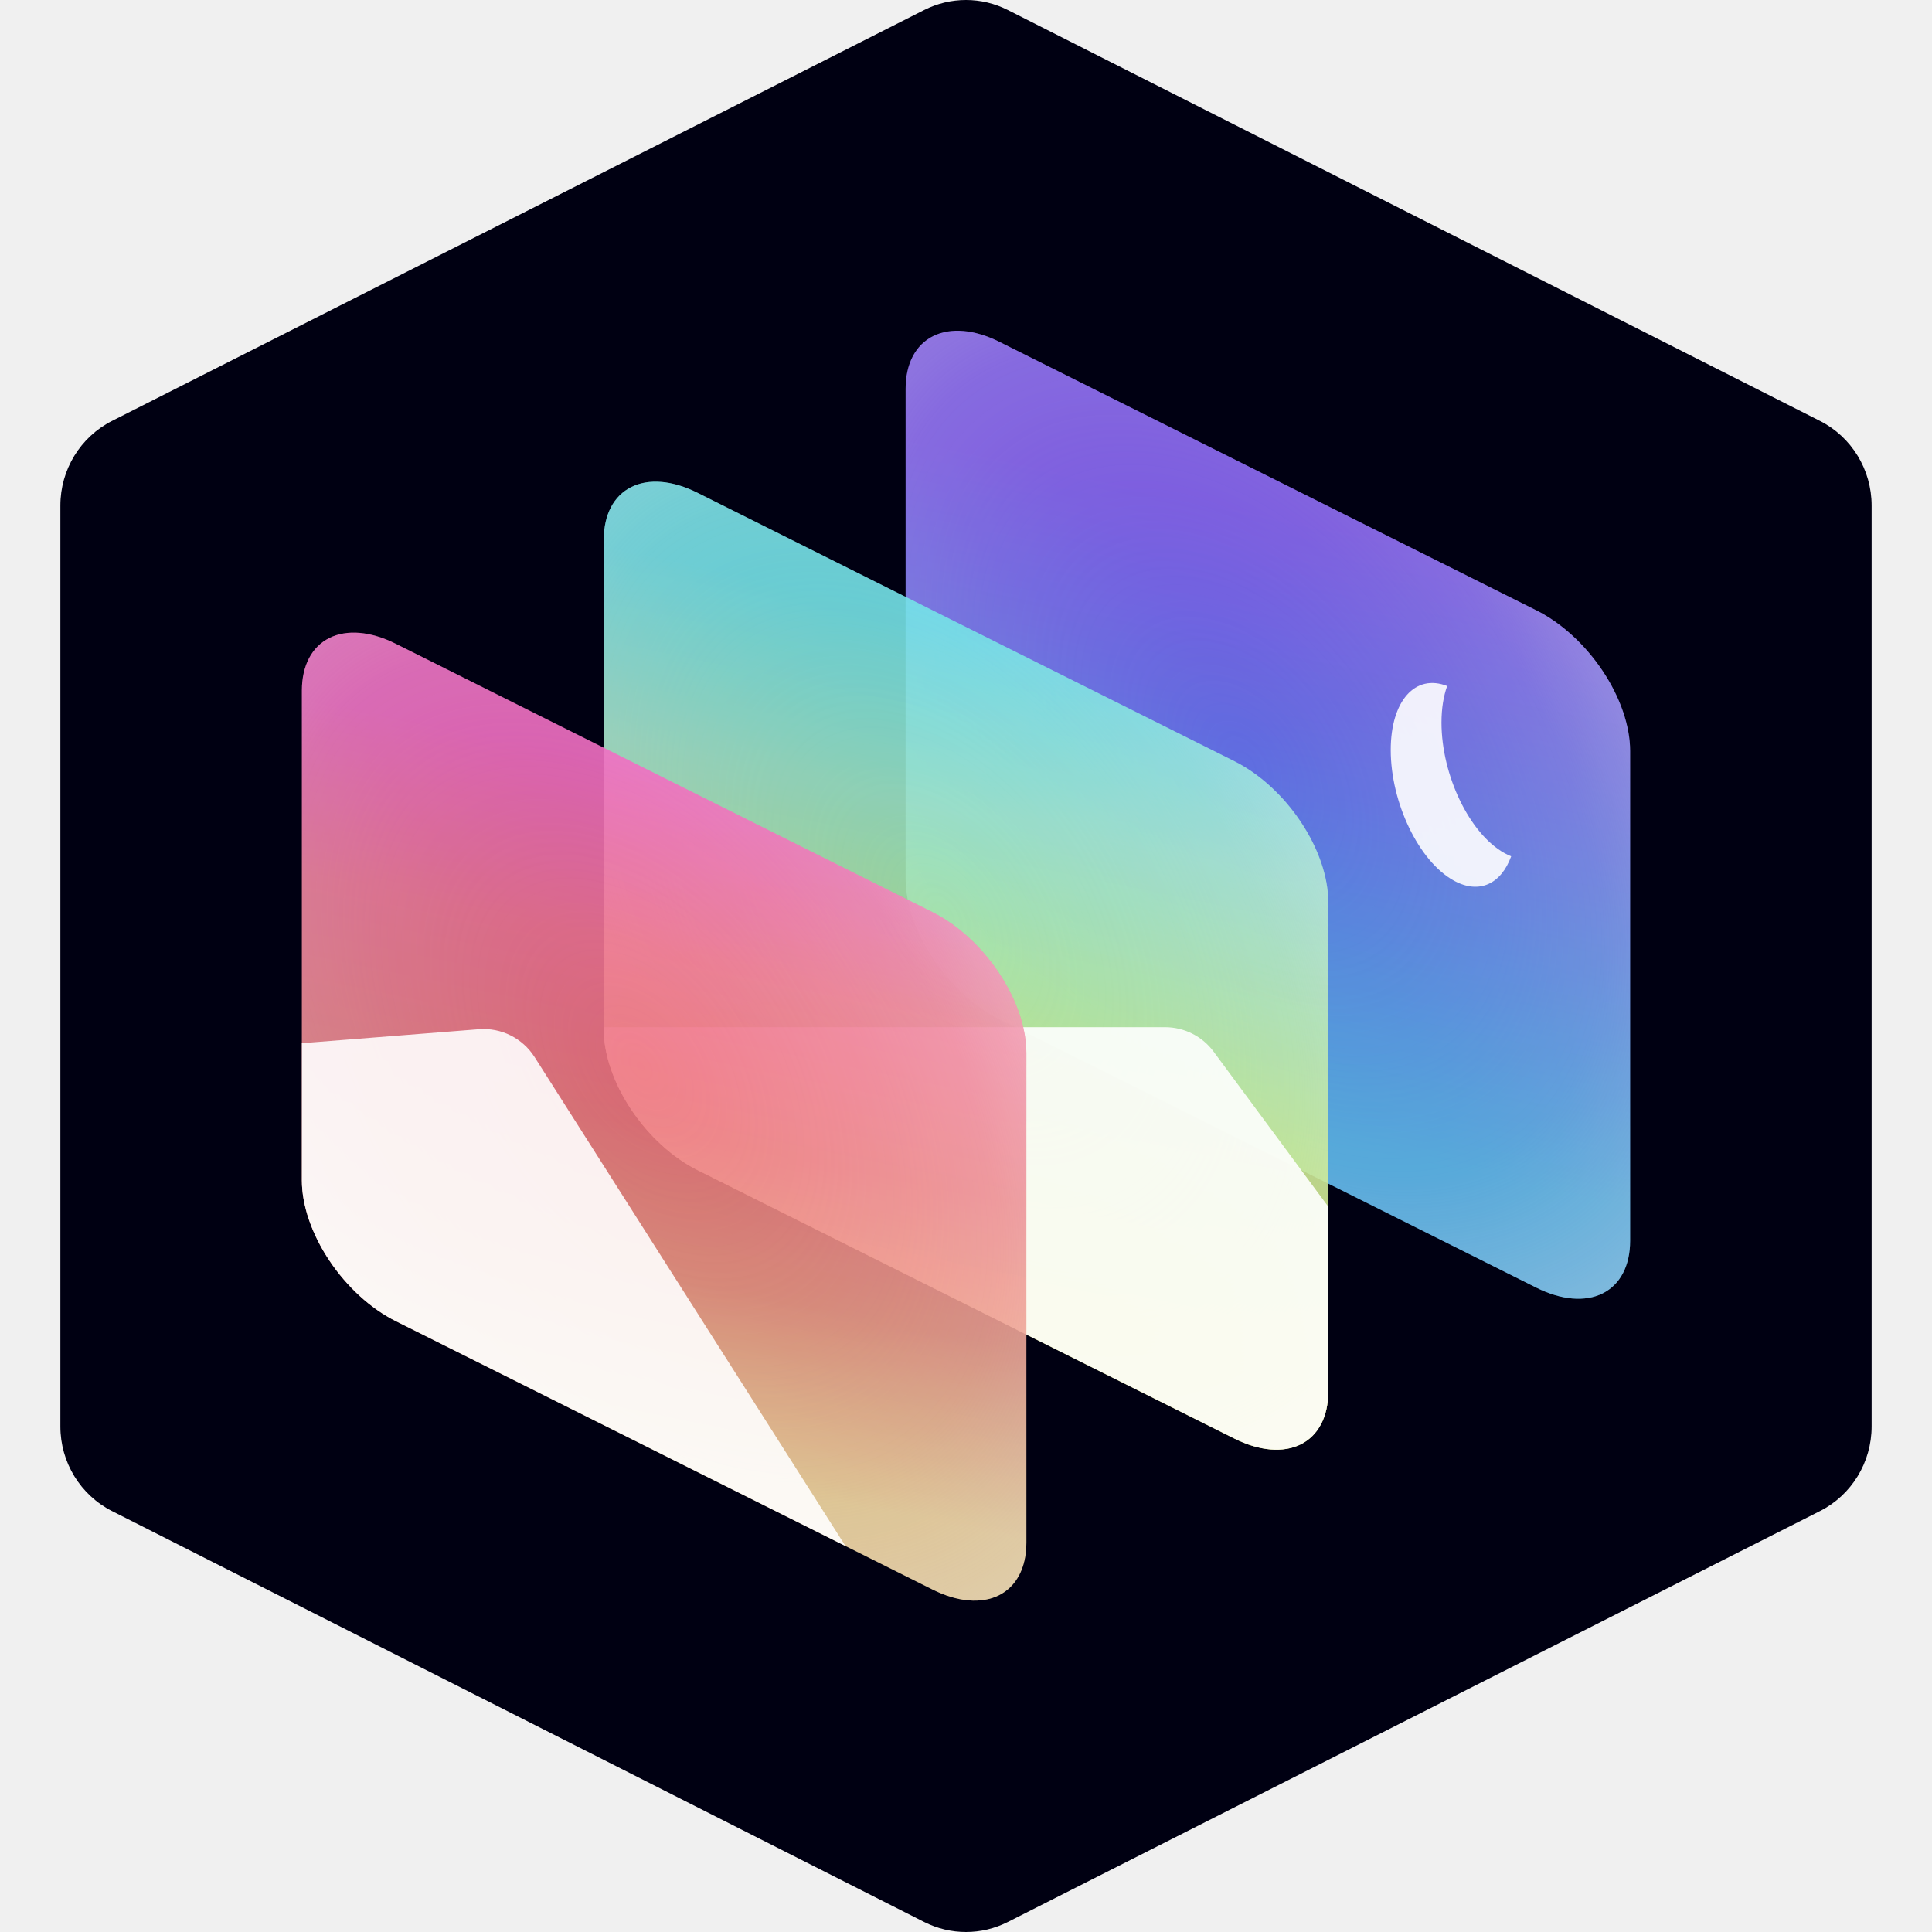
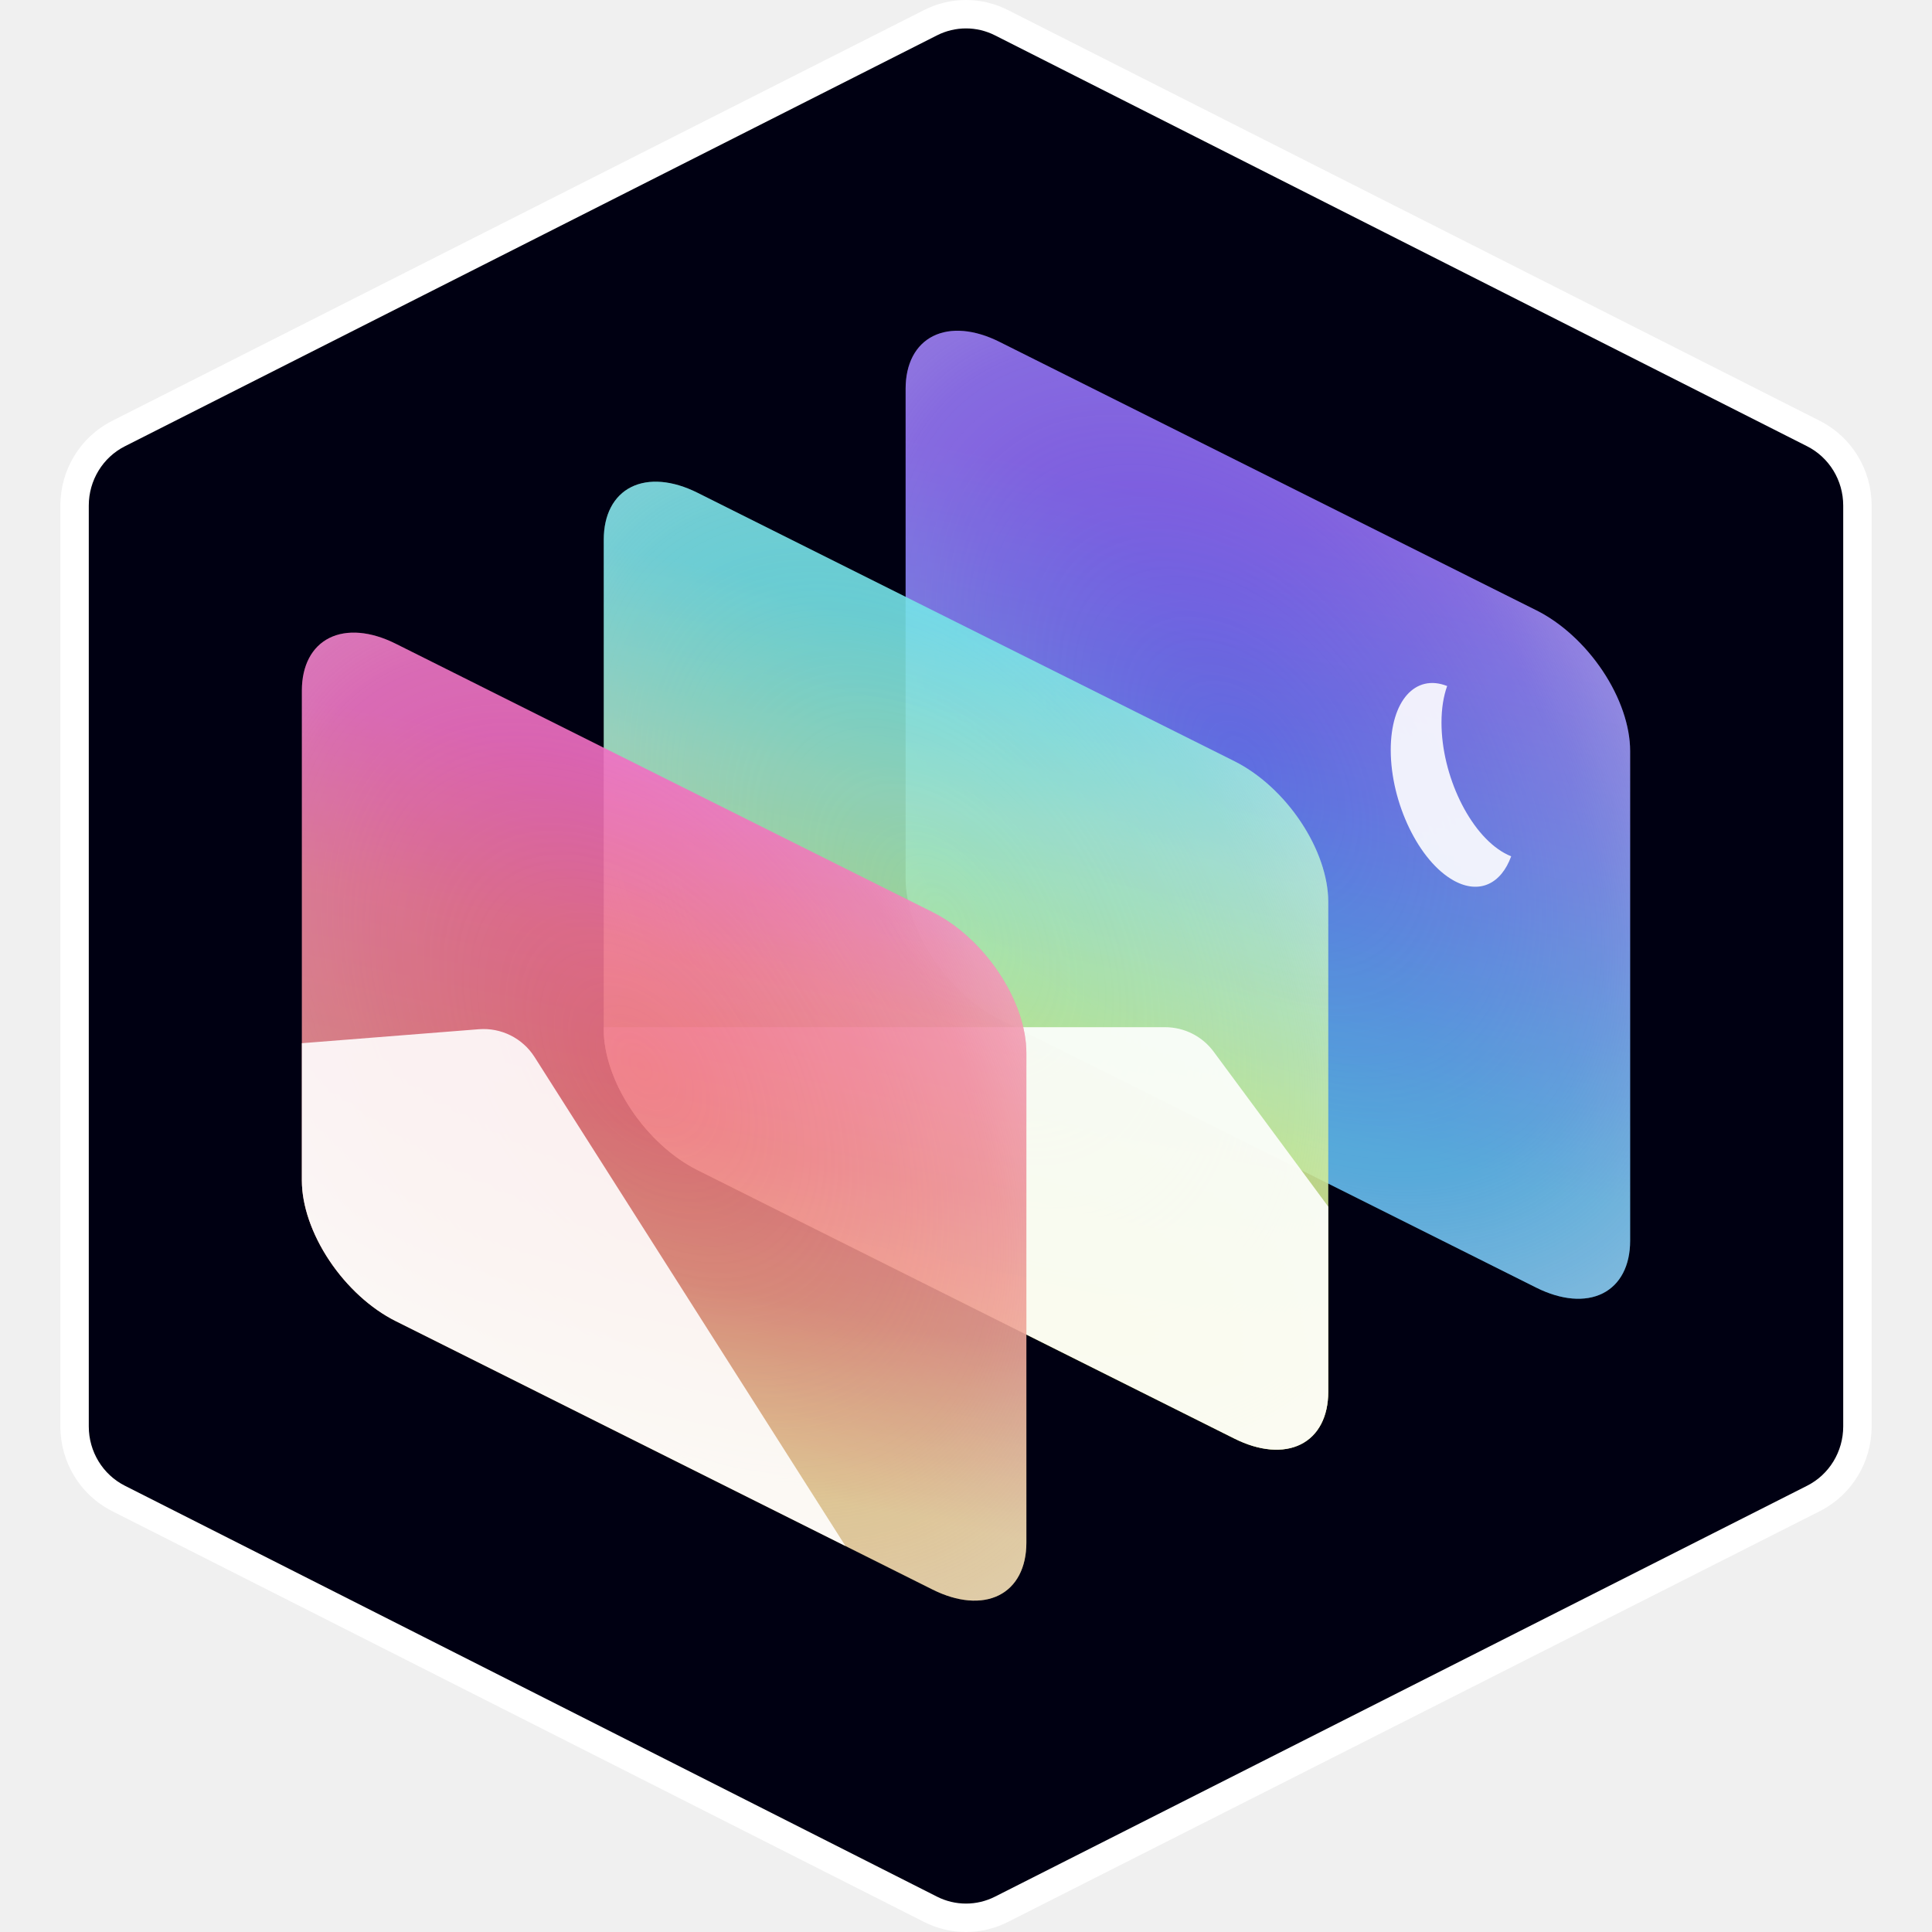
<svg xmlns="http://www.w3.org/2000/svg" xmlns:xlink="http://www.w3.org/1999/xlink" width="512px" height="512px" viewBox="0 0 512 512" version="1.1">
  <defs>
    <linearGradient x1="56.985%" y1="20.121%" x2="47.315%" y2="82.198%" id="linearGradient-1">
      <stop stop-color="#7E56F7" offset="0%" />
      <stop stop-color="#677CF6" offset="44.525%" />
      <stop stop-color="#3DB0F0" offset="100%" />
    </linearGradient>
    <radialGradient cx="46.76%" cy="44.849%" fx="46.76%" fy="44.849%" r="67.249%" gradientTransform="translate(0.467598,0.448487),scale(1,0.748441),rotate(-35.9126),scale(1,1.616335),translate(-0.467598,-0.448487)" id="radialGradient-2">
      <stop stop-color="#D2D3E0" stop-opacity="0" offset="0%" />
      <stop stop-color="#E2E3EC" stop-opacity="0.245" offset="42.689%" />
      <stop stop-color="#E7E7EF" stop-opacity="0.362" offset="58.698%" />
      <stop stop-color="#FFFFFF" offset="100%" />
    </radialGradient>
    <path d="M160.516,16 C160.516,9.413 163.134,4.405 167.793,2.076 C172.452,-0.253 178.771,0.289 185.36,3.584 C220.655,21.225 292.377,57.103 327.672,74.745 C334.263,78.039 340.581,83.813 345.24,90.8 C349.9,97.787 352.516,105.413 352.516,112 L352.516,241.834 C352.516,248.421 349.9,253.43 345.24,255.759 C340.581,258.088 334.263,257.546 327.672,254.252 C292.377,236.61 220.655,200.733 185.36,183.09 C178.771,179.797 172.452,174.021 167.793,167.035 C163.134,160.048 160.516,152.423 160.516,145.836 L160.516,16 Z" id="path-3" />
    <linearGradient x1="56.604%" y1="15.538%" x2="45.881%" y2="85.313%" id="linearGradient-4">
      <stop stop-color="#5EE2E7" offset="0%" />
      <stop stop-color="#99E7C4" offset="27.398%" />
      <stop stop-color="#E6ED43" offset="100%" />
    </linearGradient>
    <path d="M80.516,56 C80.516,49.413 83.134,44.405 87.793,42.076 C92.452,39.747 98.771,40.289 105.36,43.584 C140.655,61.225 212.377,97.103 247.672,114.745 C254.263,118.039 260.581,123.813 265.24,130.8 C269.9,137.787 272.516,145.413 272.516,152 L272.516,281.834 C272.516,288.421 269.9,293.43 265.24,295.759 C260.581,298.088 254.263,297.546 247.672,294.252 C212.377,276.61 140.655,240.733 105.36,223.09 C98.771,219.797 92.452,214.021 87.793,207.035 C83.134,200.048 80.516,192.423 80.516,185.836 L80.516,56 Z" id="path-5" />
    <linearGradient x1="56.604%" y1="15.538%" x2="45.881%" y2="85.313%" id="linearGradient-6">
      <stop stop-color="#F458BA" offset="0%" />
      <stop stop-color="#F46E8F" offset="25.7%" />
      <stop stop-color="#EE767A" offset="51.518%" />
      <stop stop-color="#EF8F78" offset="72.483%" />
      <stop stop-color="#FAD58A" offset="100%" />
    </linearGradient>
    <path d="M0.516,96 C0.516,89.413 3.134,84.405 7.793,82.076 C12.452,79.747 18.771,80.289 25.36,83.584 C60.655,101.225 132.377,137.103 167.672,154.745 C174.263,158.039 180.581,163.813 185.24,170.8 C189.9,177.787 192.516,185.413 192.516,192 L192.516,321.834 C192.516,328.421 189.9,333.43 185.24,335.759 C180.581,338.088 174.263,337.546 167.672,334.252 C132.377,316.61 60.655,280.733 25.36,263.09 C18.771,259.797 12.452,254.021 7.793,247.035 C3.134,240.048 0.516,232.423 0.516,225.836 L0.516,96 Z" id="path-7" />
  </defs>
-   <g id="icon" stroke="none" stroke-width="1" fill="none" fill-rule="evenodd">
-     <g transform="translate(15.48387, 0)">
-       <path d="M251.593,2.648 C244.62,-0.883 236.413,-0.883 229.439,2.648 C190.131,22.537 57.383,89.705 14.208,111.549 C5.817,115.796 0.516,124.475 0.516,133.968 C0.516,182.966 0.516,329.034 0.516,378.031 C0.516,387.525 5.817,396.204 14.208,400.45 C57.383,422.296 190.131,489.465 229.439,509.354 C236.413,512.882 244.62,512.882 251.593,509.354 C290.901,489.465 423.651,422.296 466.825,400.45 C475.216,396.204 480.516,387.525 480.516,378.031 C480.516,329.034 480.516,182.966 480.516,133.968 C480.516,124.475 475.216,115.796 466.825,111.549 C423.651,89.705 290.901,22.537 251.593,2.648 Z" id="hexagon" fill="#000012" />
+   <g id="icon_sticker" stroke="none" stroke-width="1" fill="none" fill-rule="evenodd">
+     <g id="icon" transform="translate(15.48387, 0)">
+       <path d="M251.593,2.648 C244.62,-0.883 236.413,-0.883 229.439,2.648 C190.131,22.537 57.383,89.705 14.208,111.549 C5.817,115.796 0.516,124.475 0.516,133.968 C0.516,182.966 0.516,329.034 0.516,378.031 C0.516,387.525 5.817,396.204 14.208,400.45 C57.383,422.296 190.131,489.465 229.439,509.354 C236.413,512.882 244.62,512.882 251.593,509.354 C290.901,489.465 423.651,422.296 466.825,400.45 C475.216,396.204 480.516,387.525 480.516,378.031 C480.516,329.034 480.516,182.966 480.516,133.968 C480.516,124.475 475.216,115.796 466.825,111.549 C423.651,89.705 290.901,22.537 251.593,2.648 Z" id="hexagon_outline" fill="#FFFFFF" />
+       <path d="M232.839,9.365 L17.607,118.268 C14.681,119.748 12.296,122.005 10.641,124.716 C8.974,127.445 8.045,130.636 8.045,133.968 L8.045,378.031 C8.045,381.364 8.974,384.555 10.641,387.285 C12.296,389.995 14.681,392.252 17.607,393.732 L232.838,502.636 C237.672,505.081 243.36,505.081 248.193,502.636 L463.426,393.732 C466.352,392.252 468.736,389.995 470.391,387.285 C472.058,384.555 472.987,381.364 472.987,378.031 L472.987,133.968 C472.987,130.636 472.058,127.445 470.391,124.716 C468.736,122.005 466.351,119.748 463.425,118.267 L248.193,9.366 C243.36,6.918 237.672,6.919 232.839,9.365 Z" id="hexagon" fill="#000012" />
      <g id="root" transform="translate(64, 87)">
        <g id="frame_back" opacity="0.9">
          <use fill="url(#linearGradient-1)" xlink:href="#path-3" />
          <use fill-opacity="0.6" fill="url(#radialGradient-2)" xlink:href="#path-3" />
        </g>
        <g id="pic/moon" transform="translate(289.0751, 94)" fill="#FFFFFF" opacity="0.897">
          <path d="M1.75859327e-13,17.768 C1.75859327e-13,4.66 6.551,-2.507 14.954,0.804 C13.989,3.477 13.451,6.744 13.451,10.499 C13.451,24.508 20.932,39.997 30.16,45.096 C30.753,45.423 31.339,45.7 31.916,45.927 C29.282,53.227 23.463,56.097 16.709,52.365 C7.481,47.267 1.75859327e-13,31.777 1.75859327e-13,17.768 Z" id="moon" />
        </g>
        <g id="frame_mid" opacity="0.9">
          <use fill="url(#linearGradient-4)" xlink:href="#path-5" />
          <use fill-opacity="0.6" fill="url(#radialGradient-2)" xlink:href="#path-5" />
        </g>
        <path d="M229.28,185.217 C234.354,185.217 239.128,187.623 242.145,191.703 L272.516,232.773 L272.516,281.834 C272.516,288.421 269.9,293.43 265.24,295.759 C260.581,298.088 254.263,297.546 247.672,294.252 C212.377,276.61 140.655,240.733 105.36,223.09 C98.771,219.797 92.452,214.021 87.793,207.035 C83.134,200.048 80.516,192.423 80.516,185.836 L80.516,185.217 L229.28,185.217 Z" id="picture_mid" fill="#FFFFFF" opacity="0.897" />
        <g id="frame_front" opacity="0.9">
          <use fill="url(#linearGradient-6)" xlink:href="#path-7" />
          <use fill-opacity="0.6" fill="url(#radialGradient-2)" xlink:href="#path-7" />
        </g>
-         <path d="M62.181,193.123 L144.564,322.699 C106.862,303.847 54.064,277.438 25.36,263.09 C18.771,259.797 12.452,254.021 7.793,247.035 C3.134,240.048 0.516,232.423 0.516,225.836 L0.516,189.459 L47.42,185.757 C53.324,185.291 59.003,188.125 62.181,193.123 Z" id="picture_front" fill="#FFFFFF" opacity="0.897" />
+         <path d="M25.36,263.09 C18.771,259.797 12.452,254.021 7.793,247.035 C3.134,240.048 0.516,232.423 0.516,225.836 L0.516,189.459 L47.42,185.757 C53.324,185.291 59.003,188.125 62.181,193.123 L144.564,322.699 C106.862,303.847 54.064,277.438 25.36,263.09 Z" id="picture_front" fill="#FFFFFF" opacity="0.897" />
      </g>
    </g>
  </g>
</svg>
